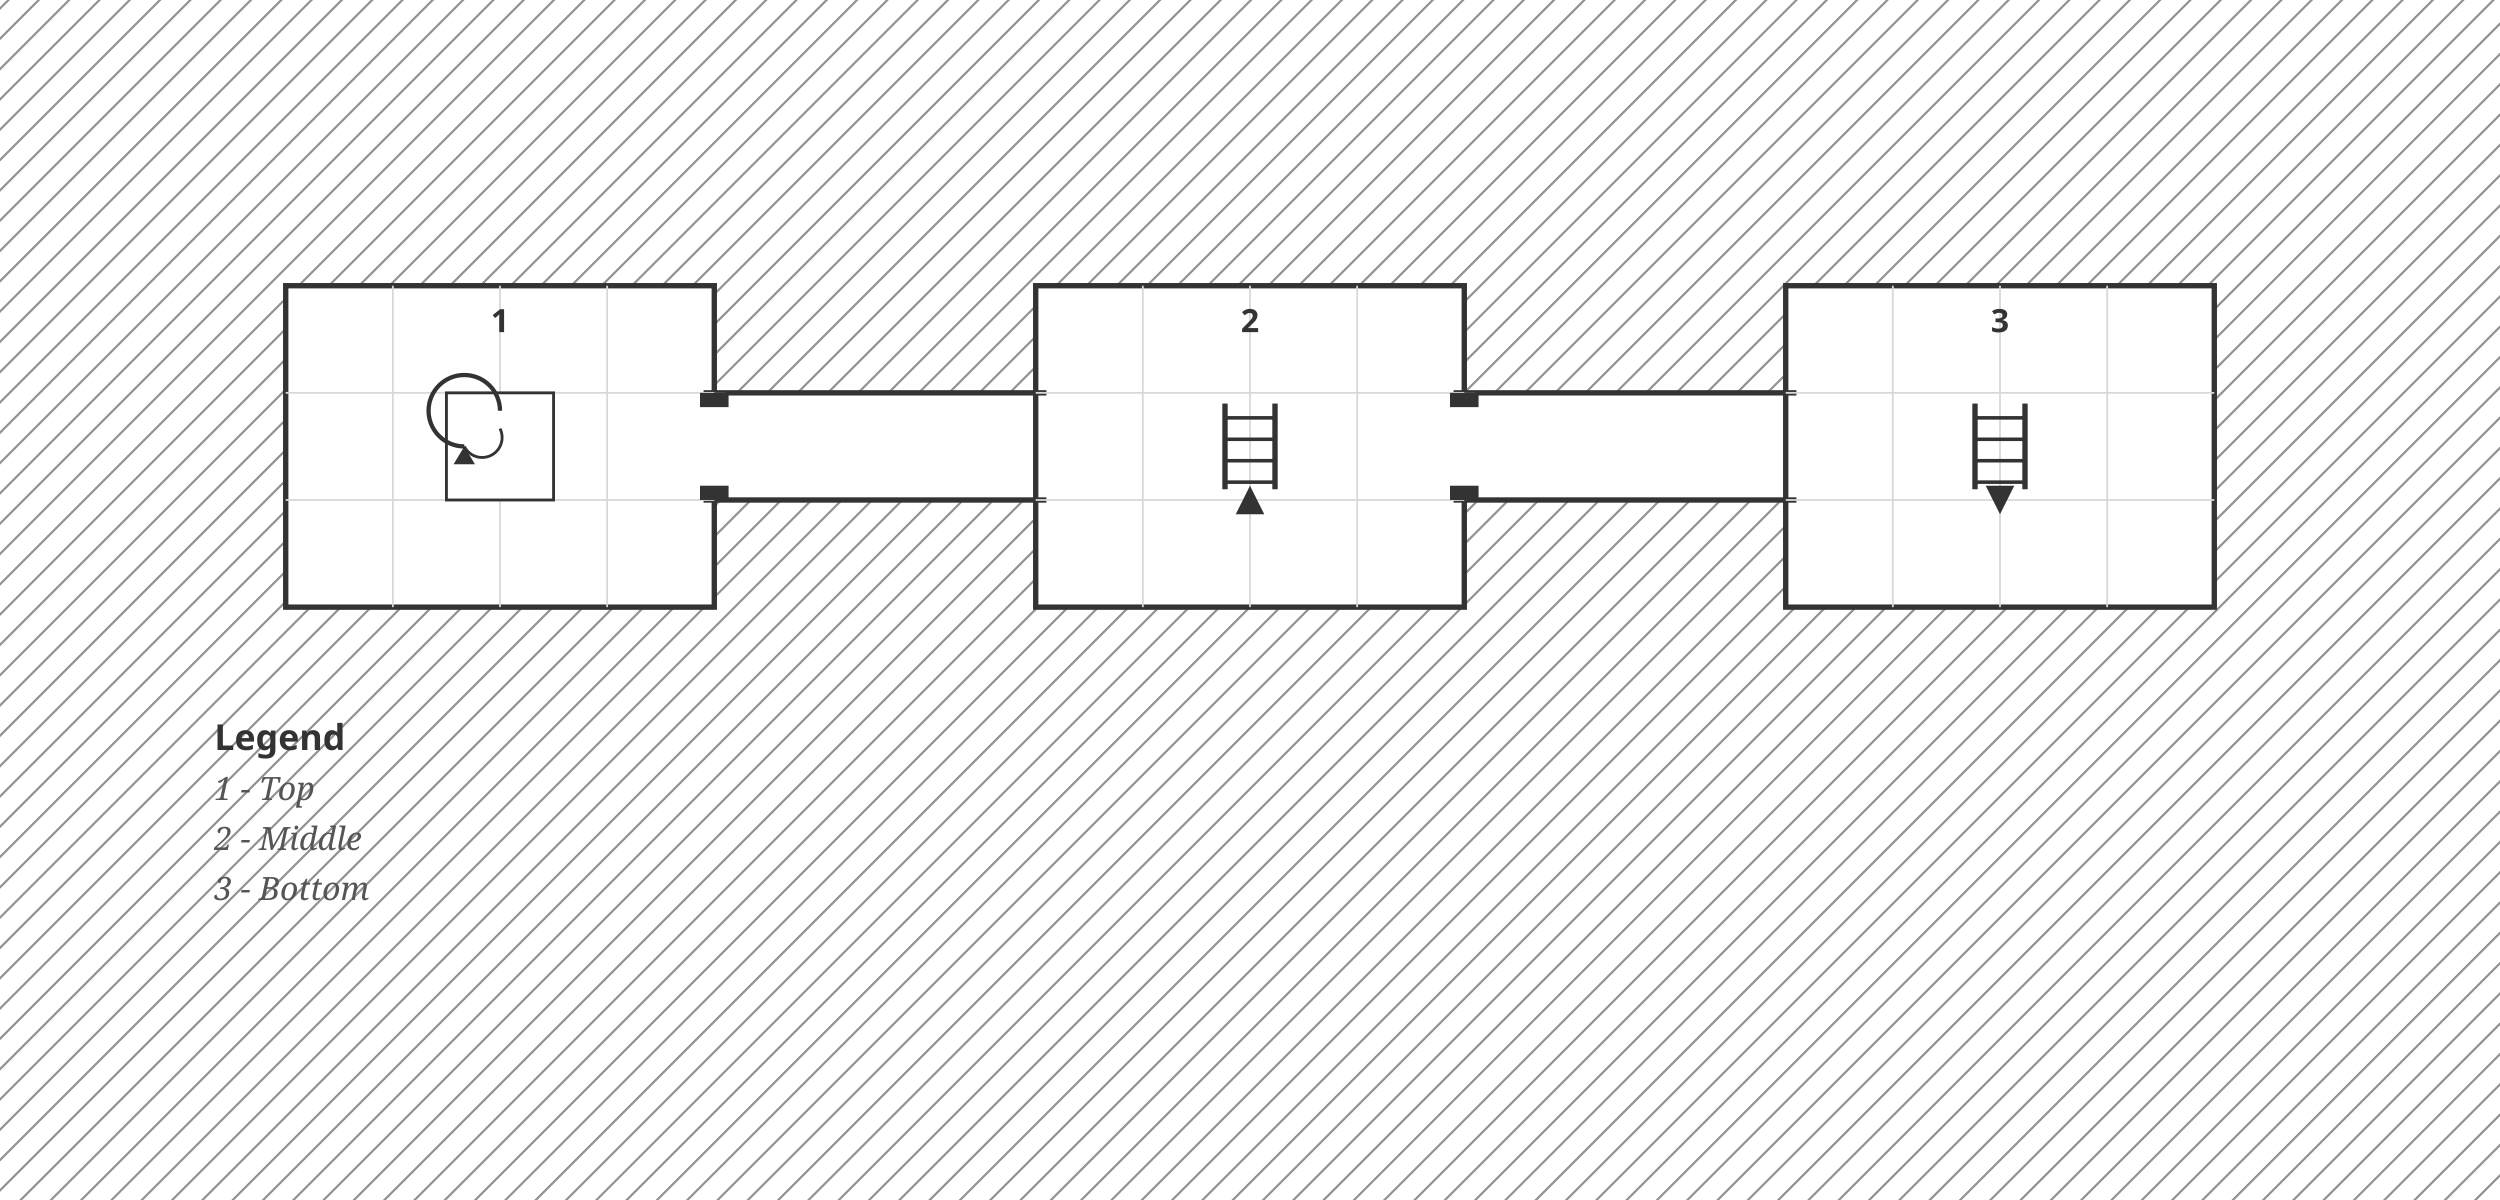
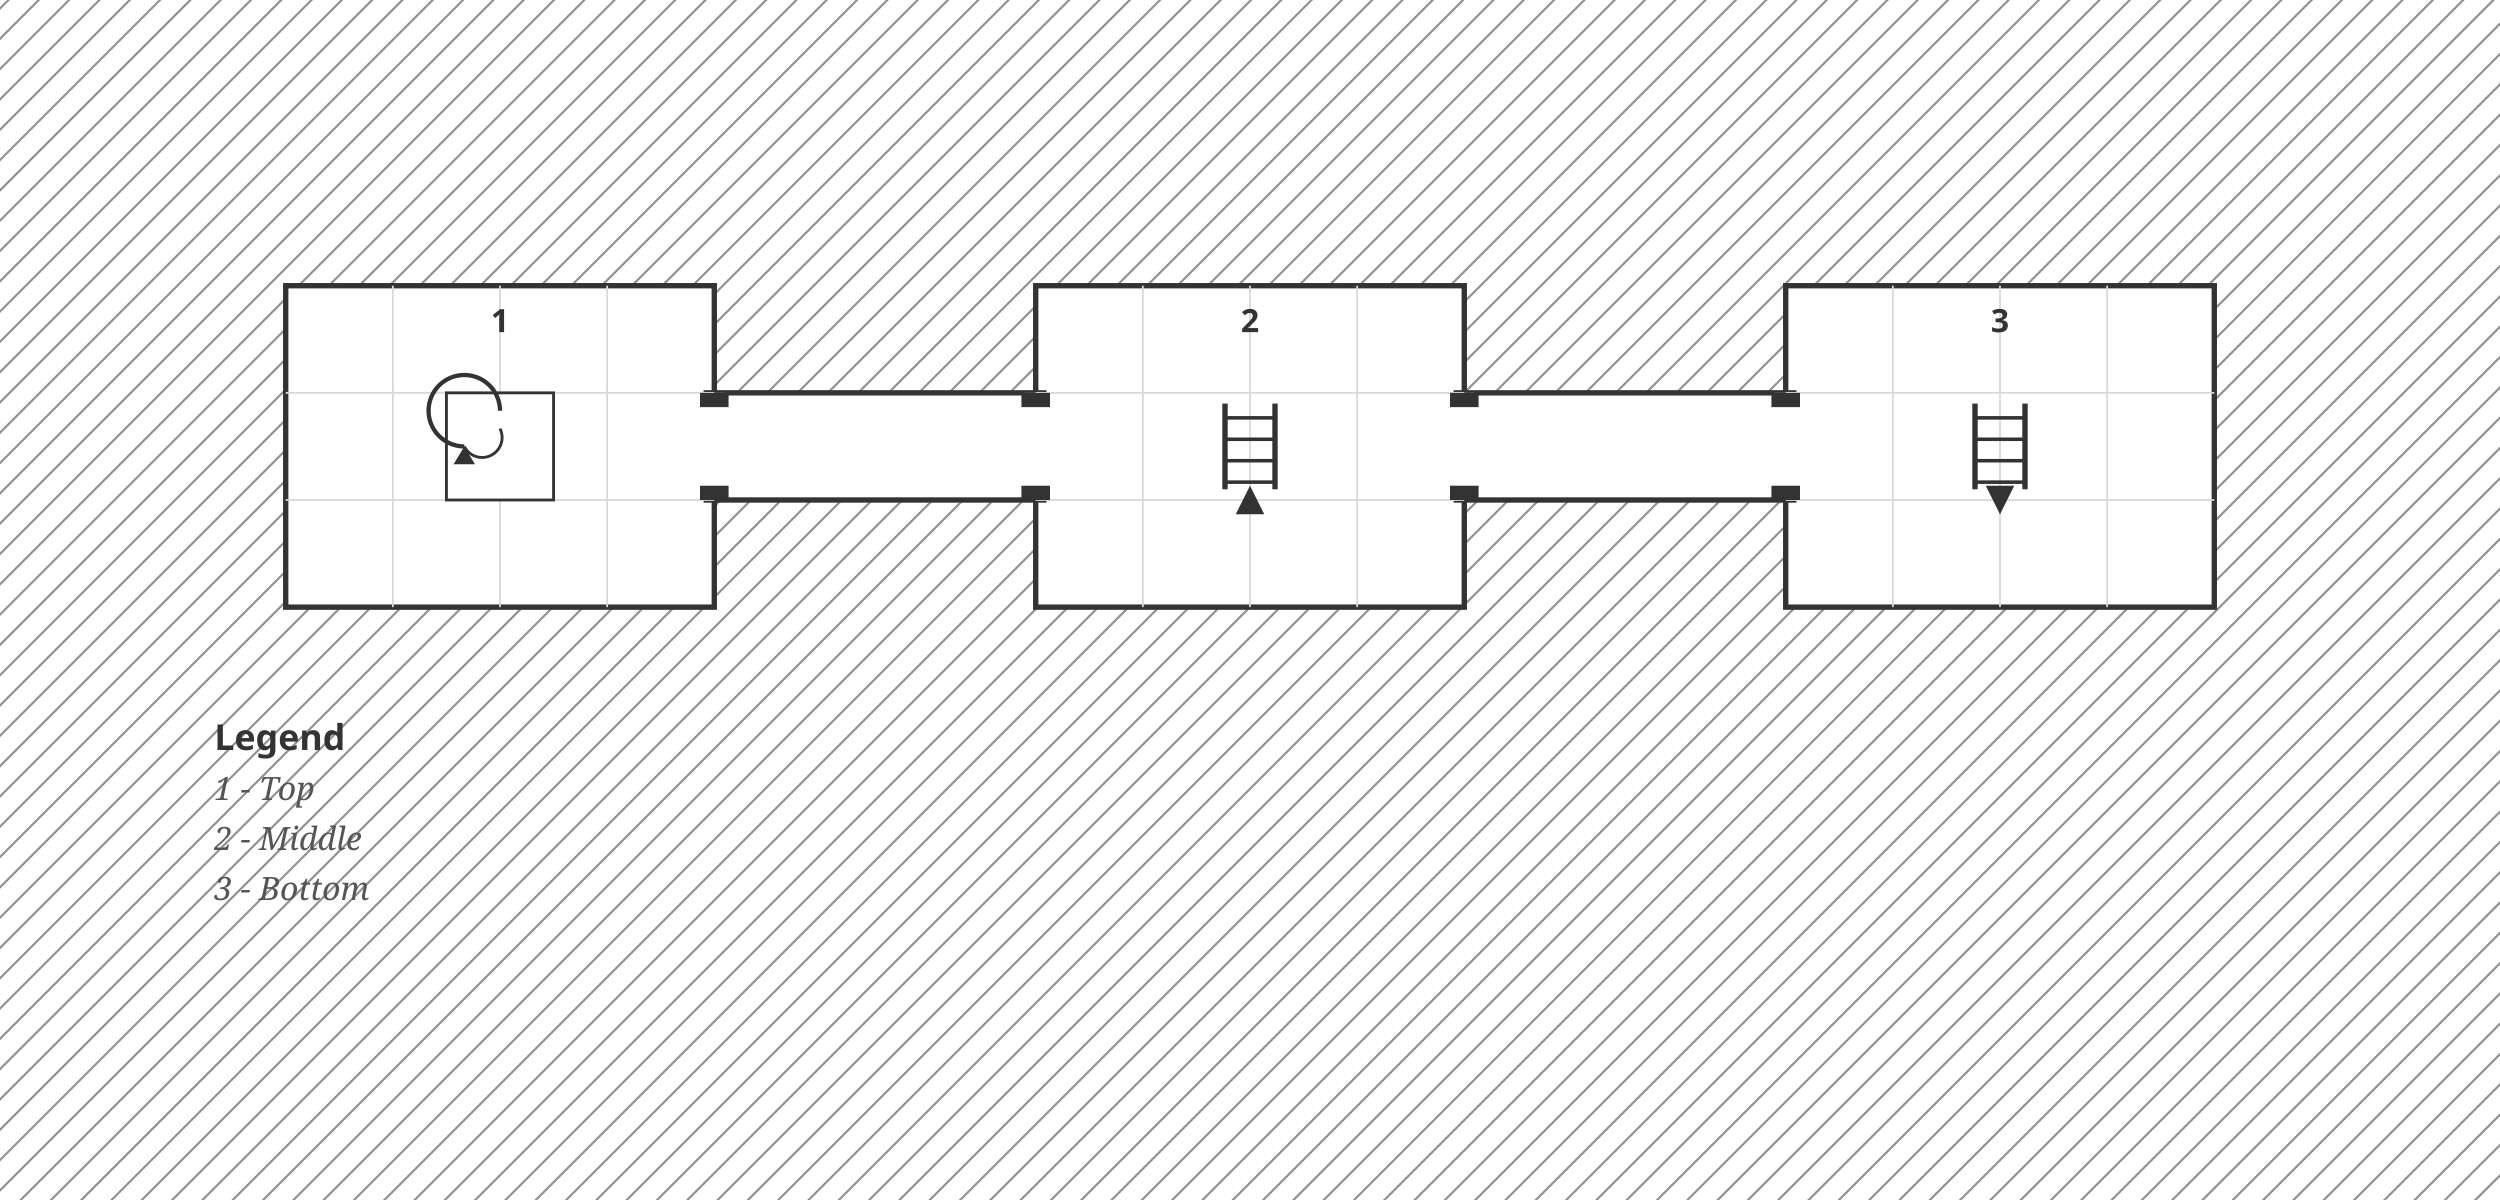
<svg xmlns="http://www.w3.org/2000/svg" viewBox="-140 -125 700 336" width="700" height="336">
  <defs>
    <pattern id="hatch" width="6" height="6" patternTransform="rotate(45 0 0)" patternUnits="userSpaceOnUse">
      <line x1="0" y1="0" x2="0" y2="6" stroke="#888" stroke-width="1.2" />
    </pattern>
    <symbol id="door-open" viewBox="0 0 30 30">
      <rect x="0" y="12" width="30" height="6" fill="white" />
      <rect x="0" y="11" width="4" height="8" fill="#333" />
      <rect x="26" y="11" width="4" height="8" fill="#333" />
    </symbol>
    <symbol id="door-locked" viewBox="0 0 30 30">
      <rect x="0" y="12" width="30" height="6" fill="white" />
      <rect x="2" y="11" width="26" height="8" fill="#333" />
      <rect x="4" y="13" width="22" height="4" fill="white" />
    </symbol>
    <symbol id="door-secret" viewBox="0 0 30 30">
      <line x1="0" y1="15" x2="30" y2="15" stroke="#888" stroke-width="1.2" stroke-dasharray="6,6" />
    </symbol>
    <symbol id="door-barred" viewBox="0 0 30 30">
      <rect x="0" y="12" width="30" height="6" fill="white" />
      <rect x="2" y="11" width="26" height="8" fill="#555" />
      <line x1="8" y1="11" x2="8" y2="19" stroke="white" stroke-width="2" />
      <line x1="15" y1="11" x2="15" y2="19" stroke="white" stroke-width="2" />
      <line x1="22" y1="11" x2="22" y2="19" stroke="white" stroke-width="2" />
    </symbol>
    <symbol id="door-double" viewBox="0 0 30 30">
      <rect x="0" y="12" width="30" height="6" fill="white" />
      <rect x="0" y="11" width="3" height="8" fill="#333" />
      <rect x="27" y="11" width="3" height="8" fill="#333" />
      <line x1="15" y1="11" x2="15" y2="19" stroke="#333" stroke-width="1" />
      <circle cx="11" cy="15" r="1.5" fill="#333" />
      <circle cx="19" cy="15" r="1.5" fill="#333" />
    </symbol>
    <symbol id="door-doorway" viewBox="0 0 30 30">
      <rect x="0" y="12" width="30" height="6" fill="white" />
    </symbol>
    <symbol id="door-portcullis" viewBox="0 0 30 30">
      <rect x="0" y="12" width="30" height="6" fill="white" />
      <rect x="0" y="11" width="4" height="8" fill="#333" />
      <rect x="26" y="11" width="4" height="8" fill="#333" />
      <line x1="9" y1="11" x2="9" y2="19" stroke="#333" stroke-width="1.2" />
      <line x1="15" y1="11" x2="15" y2="19" stroke="#333" stroke-width="1.2" />
      <line x1="21" y1="11" x2="21" y2="19" stroke="#333" stroke-width="1.2" />
    </symbol>
    <symbol id="feat-ladder" viewBox="0 0 30 30">
      <line x1="8" y1="3" x2="8" y2="27" stroke="#333" stroke-width="1.5" />
      <line x1="22" y1="3" x2="22" y2="27" stroke="#333" stroke-width="1.5" />
      <line x1="8" y1="7" x2="22" y2="7" stroke="#333" stroke-width="1" />
      <line x1="8" y1="13" x2="22" y2="13" stroke="#333" stroke-width="1" />
      <line x1="8" y1="19" x2="22" y2="19" stroke="#333" stroke-width="1" />
      <line x1="8" y1="25" x2="22" y2="25" stroke="#333" stroke-width="1" />
    </symbol>
    <symbol id="feat-pillar" viewBox="0 0 30 30">
      <circle cx="15" cy="15" r="10" fill="#666" stroke="#333" stroke-width="1" />
      <circle cx="15" cy="15" r="7" fill="#888" />
    </symbol>
    <symbol id="feat-statue" viewBox="0 0 30 30">
      <polygon points="15,3 27,15 15,27 3,15" fill="#ccc" stroke="#333" stroke-width="1.2" />
      <line x1="15" y1="7" x2="15" y2="23" stroke="#333" stroke-width="0.8" />
      <line x1="7" y1="15" x2="23" y2="15" stroke="#333" stroke-width="0.8" />
    </symbol>
    <symbol id="feat-pool" viewBox="0 0 30 30">
      <rect x="2" y="2" width="26" height="26" rx="8" fill="white" stroke="#99c" stroke-width="1" />
      <path d="M 6 10 Q 10 7 14 10 Q 18 13 22 10" fill="none" stroke="#99c" stroke-width="1.2" />
      <path d="M 6 16 Q 10 13 14 16 Q 18 19 22 16" fill="none" stroke="#99c" stroke-width="1.2" />
      <path d="M 6 22 Q 10 19 14 22 Q 18 25 22 22" fill="none" stroke="#99c" stroke-width="1.2" />
    </symbol>
    <symbol id="feat-stream" viewBox="0 0 30 30">
      <path d="M 0 12 Q 5 8 10 14 Q 15 20 20 14 Q 25 8 30 12" fill="none" stroke="#99c" stroke-width="1.8" />
      <path d="M 0 18 Q 5 14 10 20 Q 15 26 20 20 Q 25 14 30 18" fill="none" stroke="#99c" stroke-width="1.8" />
    </symbol>
    <symbol id="feat-stalactite" viewBox="0 0 30 30">
      <polygon points="7,2  4,16  10,16" fill="#666" />
      <polygon points="15,2 12,13  18,13" fill="#666" />
      <polygon points="23,2 20,18  26,18" fill="#666" />
    </symbol>
    <symbol id="feat-stalagmite" viewBox="0 0 30 30">
      <polygon points="7,28  4,14  10,14" fill="#666" />
      <polygon points="15,28 12,17  18,17" fill="#666" />
      <polygon points="23,28 20,12  26,12" fill="#666" />
    </symbol>
    <symbol id="feat-crevasse" viewBox="0 0 30 30">
      <polygon points="0,15 5,10 9,16 13,8 17,18 21,9 25,16 30,15 30,20 25,20 21,14 17,23 13,13 9,21 5,15 0,20" fill="#555" stroke="#333" stroke-width="0.5" />
    </symbol>
    <symbol id="feat-window" viewBox="0 0 30 6">
      <rect x="0" y="0" width="30" height="6" fill="white" />
      <rect x="0" y="1" width="8" height="4" fill="#cce" stroke="#99c" stroke-width="0.5" />
      <rect x="11" y="1" width="8" height="4" fill="#cce" stroke="#99c" stroke-width="0.5" />
      <rect x="22" y="1" width="8" height="4" fill="#cce" stroke="#99c" stroke-width="0.5" />
    </symbol>
    <symbol id="feat-arrow-slit" viewBox="0 0 30 6">
      <rect x="0" y="0" width="30" height="6" fill="white" />
      <rect x="12" y="1" width="6" height="4" fill="#555" />
    </symbol>
+     <symbol id="feat-exit" viewBox="0 0 30 6">
+       <rect x="0" y="0" width="30" height="6" fill="white" />
+       <polygon points="12,1 18,1 15,5" fill="#333" />
+     </symbol>
    <symbol id="feat-illusory-wall" viewBox="0 0 30 4">
      <line x1="0" y1="2" x2="30" y2="2" stroke="#888" stroke-width="1.5" stroke-dasharray="4,3" />
    </symbol>
    <symbol id="feat-fireplace" viewBox="0 0 30 20">
      <rect x="0" y="0" width="30" height="20" fill="#555" stroke="#333" stroke-width="1" />
      <path d="M 7 19 L 7 8 A 8 8 0 0 1 23 8 L 23 19 Z" fill="white" />
      <path d="M 11 17 Q 15 9 19 17" fill="none" stroke="#c63" stroke-width="1.5" />
    </symbol>
    <symbol id="feat-bed" viewBox="0 0 30 24">
      <rect x="1" y="1" width="28" height="22" fill="white" stroke="#333" stroke-width="1" />
      <rect x="1" y="1" width="28" height="7" fill="#ddd" stroke="#333" stroke-width="0.5" />
      <circle cx="8" cy="5" r="3" fill="white" stroke="#333" stroke-width="0.5" />
      <circle cx="22" cy="5" r="3" fill="white" stroke="#333" stroke-width="0.5" />
    </symbol>
    <symbol id="feat-curtain" viewBox="0 0 30 16">
      <line x1="0" y1="2" x2="30" y2="2" stroke="#333" stroke-width="1.5" />
      <path d="M 0 2 Q 3 14 6 8 Q 9 2 12 14 Q 15 2 18 14 Q 21 2 24 14 Q 27 2 30 8" fill="none" stroke="#333" stroke-width="1.2" />
    </symbol>
  </defs>
  <rect x="-140" y="-125" width="700" height="336" fill="white" />
  <rect x="-140" y="-125" width="700" height="336" fill="url(#hatch)" />
  <rect x="57" y="-15" width="96" height="30" fill="white" />
  <rect x="267" y="-15" width="96" height="30" fill="white" />
  <rect x="-60" y="-45" width="120" height="90" fill="white" />
  <rect x="150" y="-45" width="120" height="90" fill="white" />
  <rect x="360" y="-45" width="120" height="90" fill="white" />
  <line x1="57" y1="-15" x2="153" y2="-15" stroke="#333" stroke-width="1.5" />
  <line x1="57" y1="15" x2="153" y2="15" stroke="#333" stroke-width="1.5" />
  <line x1="267" y1="-15" x2="363" y2="-15" stroke="#333" stroke-width="1.5" />
  <line x1="267" y1="15" x2="363" y2="15" stroke="#333" stroke-width="1.5" />
  <rect x="-60" y="-45" width="120" height="90" fill="none" stroke="#333" stroke-width="1.5" />
  <rect x="150" y="-45" width="120" height="90" fill="none" stroke="#333" stroke-width="1.5" />
  <rect x="360" y="-45" width="120" height="90" fill="none" stroke="#333" stroke-width="1.5" />
  <line x1="-30" y1="-45" x2="-30" y2="45" stroke="#d8d8d8" stroke-width="0.5" />
  <line x1="0" y1="-45" x2="0" y2="45" stroke="#d8d8d8" stroke-width="0.5" />
  <line x1="30" y1="-45" x2="30" y2="45" stroke="#d8d8d8" stroke-width="0.5" />
  <line x1="-60" y1="-15" x2="60" y2="-15" stroke="#d8d8d8" stroke-width="0.5" />
  <line x1="-60" y1="15" x2="60" y2="15" stroke="#d8d8d8" stroke-width="0.5" />
  <line x1="180" y1="-45" x2="180" y2="45" stroke="#d8d8d8" stroke-width="0.5" />
  <line x1="210" y1="-45" x2="210" y2="45" stroke="#d8d8d8" stroke-width="0.5" />
  <line x1="240" y1="-45" x2="240" y2="45" stroke="#d8d8d8" stroke-width="0.5" />
  <line x1="150" y1="-15" x2="270" y2="-15" stroke="#d8d8d8" stroke-width="0.5" />
  <line x1="150" y1="15" x2="270" y2="15" stroke="#d8d8d8" stroke-width="0.5" />
  <line x1="390" y1="-45" x2="390" y2="45" stroke="#d8d8d8" stroke-width="0.5" />
  <line x1="420" y1="-45" x2="420" y2="45" stroke="#d8d8d8" stroke-width="0.5" />
  <line x1="450" y1="-45" x2="450" y2="45" stroke="#d8d8d8" stroke-width="0.5" />
  <line x1="360" y1="-15" x2="480" y2="-15" stroke="#d8d8d8" stroke-width="0.5" />
  <line x1="360" y1="15" x2="480" y2="15" stroke="#d8d8d8" stroke-width="0.5" />
  <rect x="-15" y="-15" width="30" height="30" fill="white" stroke="#333" stroke-width="0.8" />
  <path d="M 0,-10 A 10,10 0 1,0 -10,0" fill="none" stroke="#333" stroke-width="1.2" />
  <path d="M -10,0 A 5,5 0 1,0 0,-5" fill="none" stroke="#333" stroke-width="0.8" />
  <polygon points="-10,0 -13,5 -7,5" fill="#333" />
  <use href="#feat-ladder" x="195" y="-15" width="30" height="30" />
  <polygon points="210,11 206,19 214,19" fill="#333" />
  <use href="#feat-ladder" x="405" y="-15" width="30" height="30" />
  <polygon points="420,19 416,11 424,11" fill="#333" />
-   <use href="#door-open" x="45" y="-15" width="30" height="30" transform="rotate(90,60,0)" />
-   <use href="#door-open" x="255" y="-15" width="30" height="30" transform="rotate(90,270,0)" />
+   <use href="#door-open" x="45" y="-15" width="30" height="30" preserveAspectRatio="none" transform="rotate(90,60,0)" />
+   <use href="#door-open" x="135" y="-15" width="30" height="30" preserveAspectRatio="none" transform="rotate(90,150,0)" />
+   <use href="#door-open" x="255" y="-15" width="30" height="30" preserveAspectRatio="none" transform="rotate(90,270,0)" />
+   <use href="#door-open" x="345" y="-15" width="30" height="30" preserveAspectRatio="none" transform="rotate(90,360,0)" />
  <text x="0" y="-32" text-anchor="middle" dominant-baseline="auto" fill="#333" font-size="9" font-family="sans-serif" font-weight="bold">1</text>
  <text x="210" y="-32" text-anchor="middle" dominant-baseline="auto" fill="#333" font-size="9" font-family="sans-serif" font-weight="bold">2</text>
  <text x="420" y="-32" text-anchor="middle" dominant-baseline="auto" fill="#333" font-size="9" font-family="sans-serif" font-weight="bold">3</text>
  <text x="-80" y="85" fill="#333" font-size="10" font-family="sans-serif" font-weight="bold">Legend</text>
  <text x="-80" y="99" fill="#555" font-size="9" font-family="serif" font-style="italic">1 - Top</text>
  <text x="-80" y="113" fill="#555" font-size="9" font-family="serif" font-style="italic">2 - Middle</text>
  <text x="-80" y="127" fill="#555" font-size="9" font-family="serif" font-style="italic">3 - Bottom</text>
</svg>
